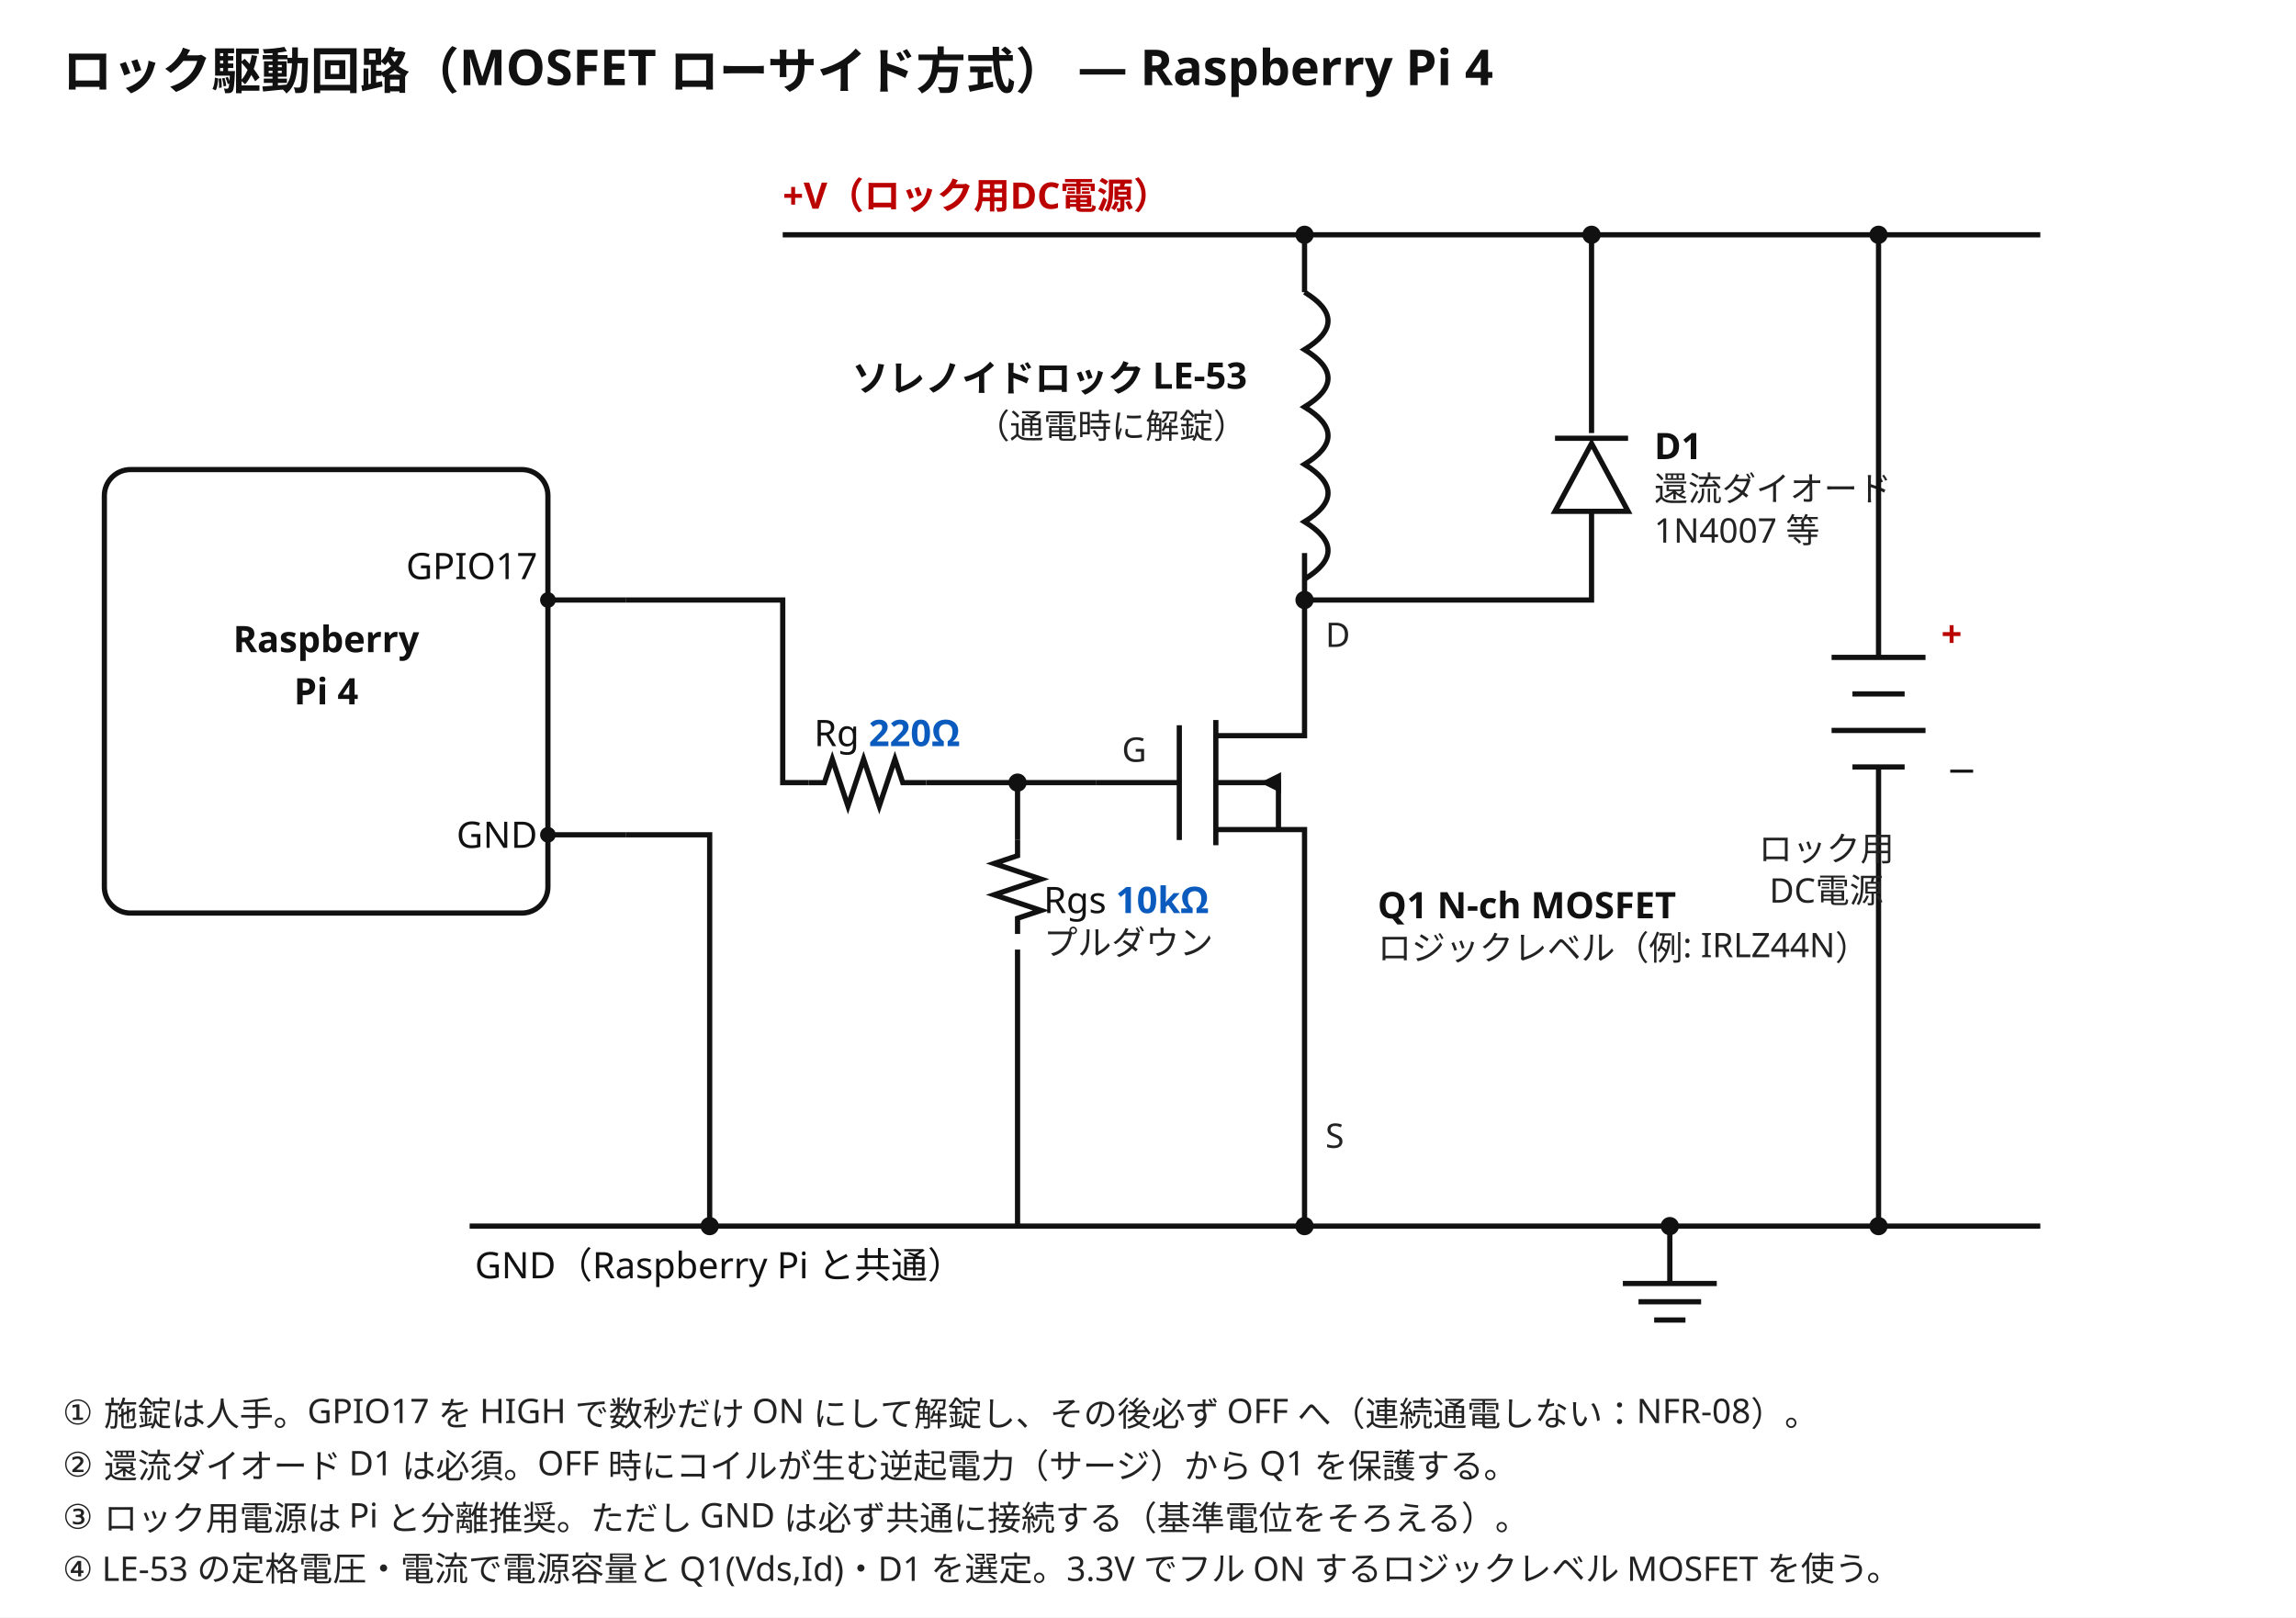
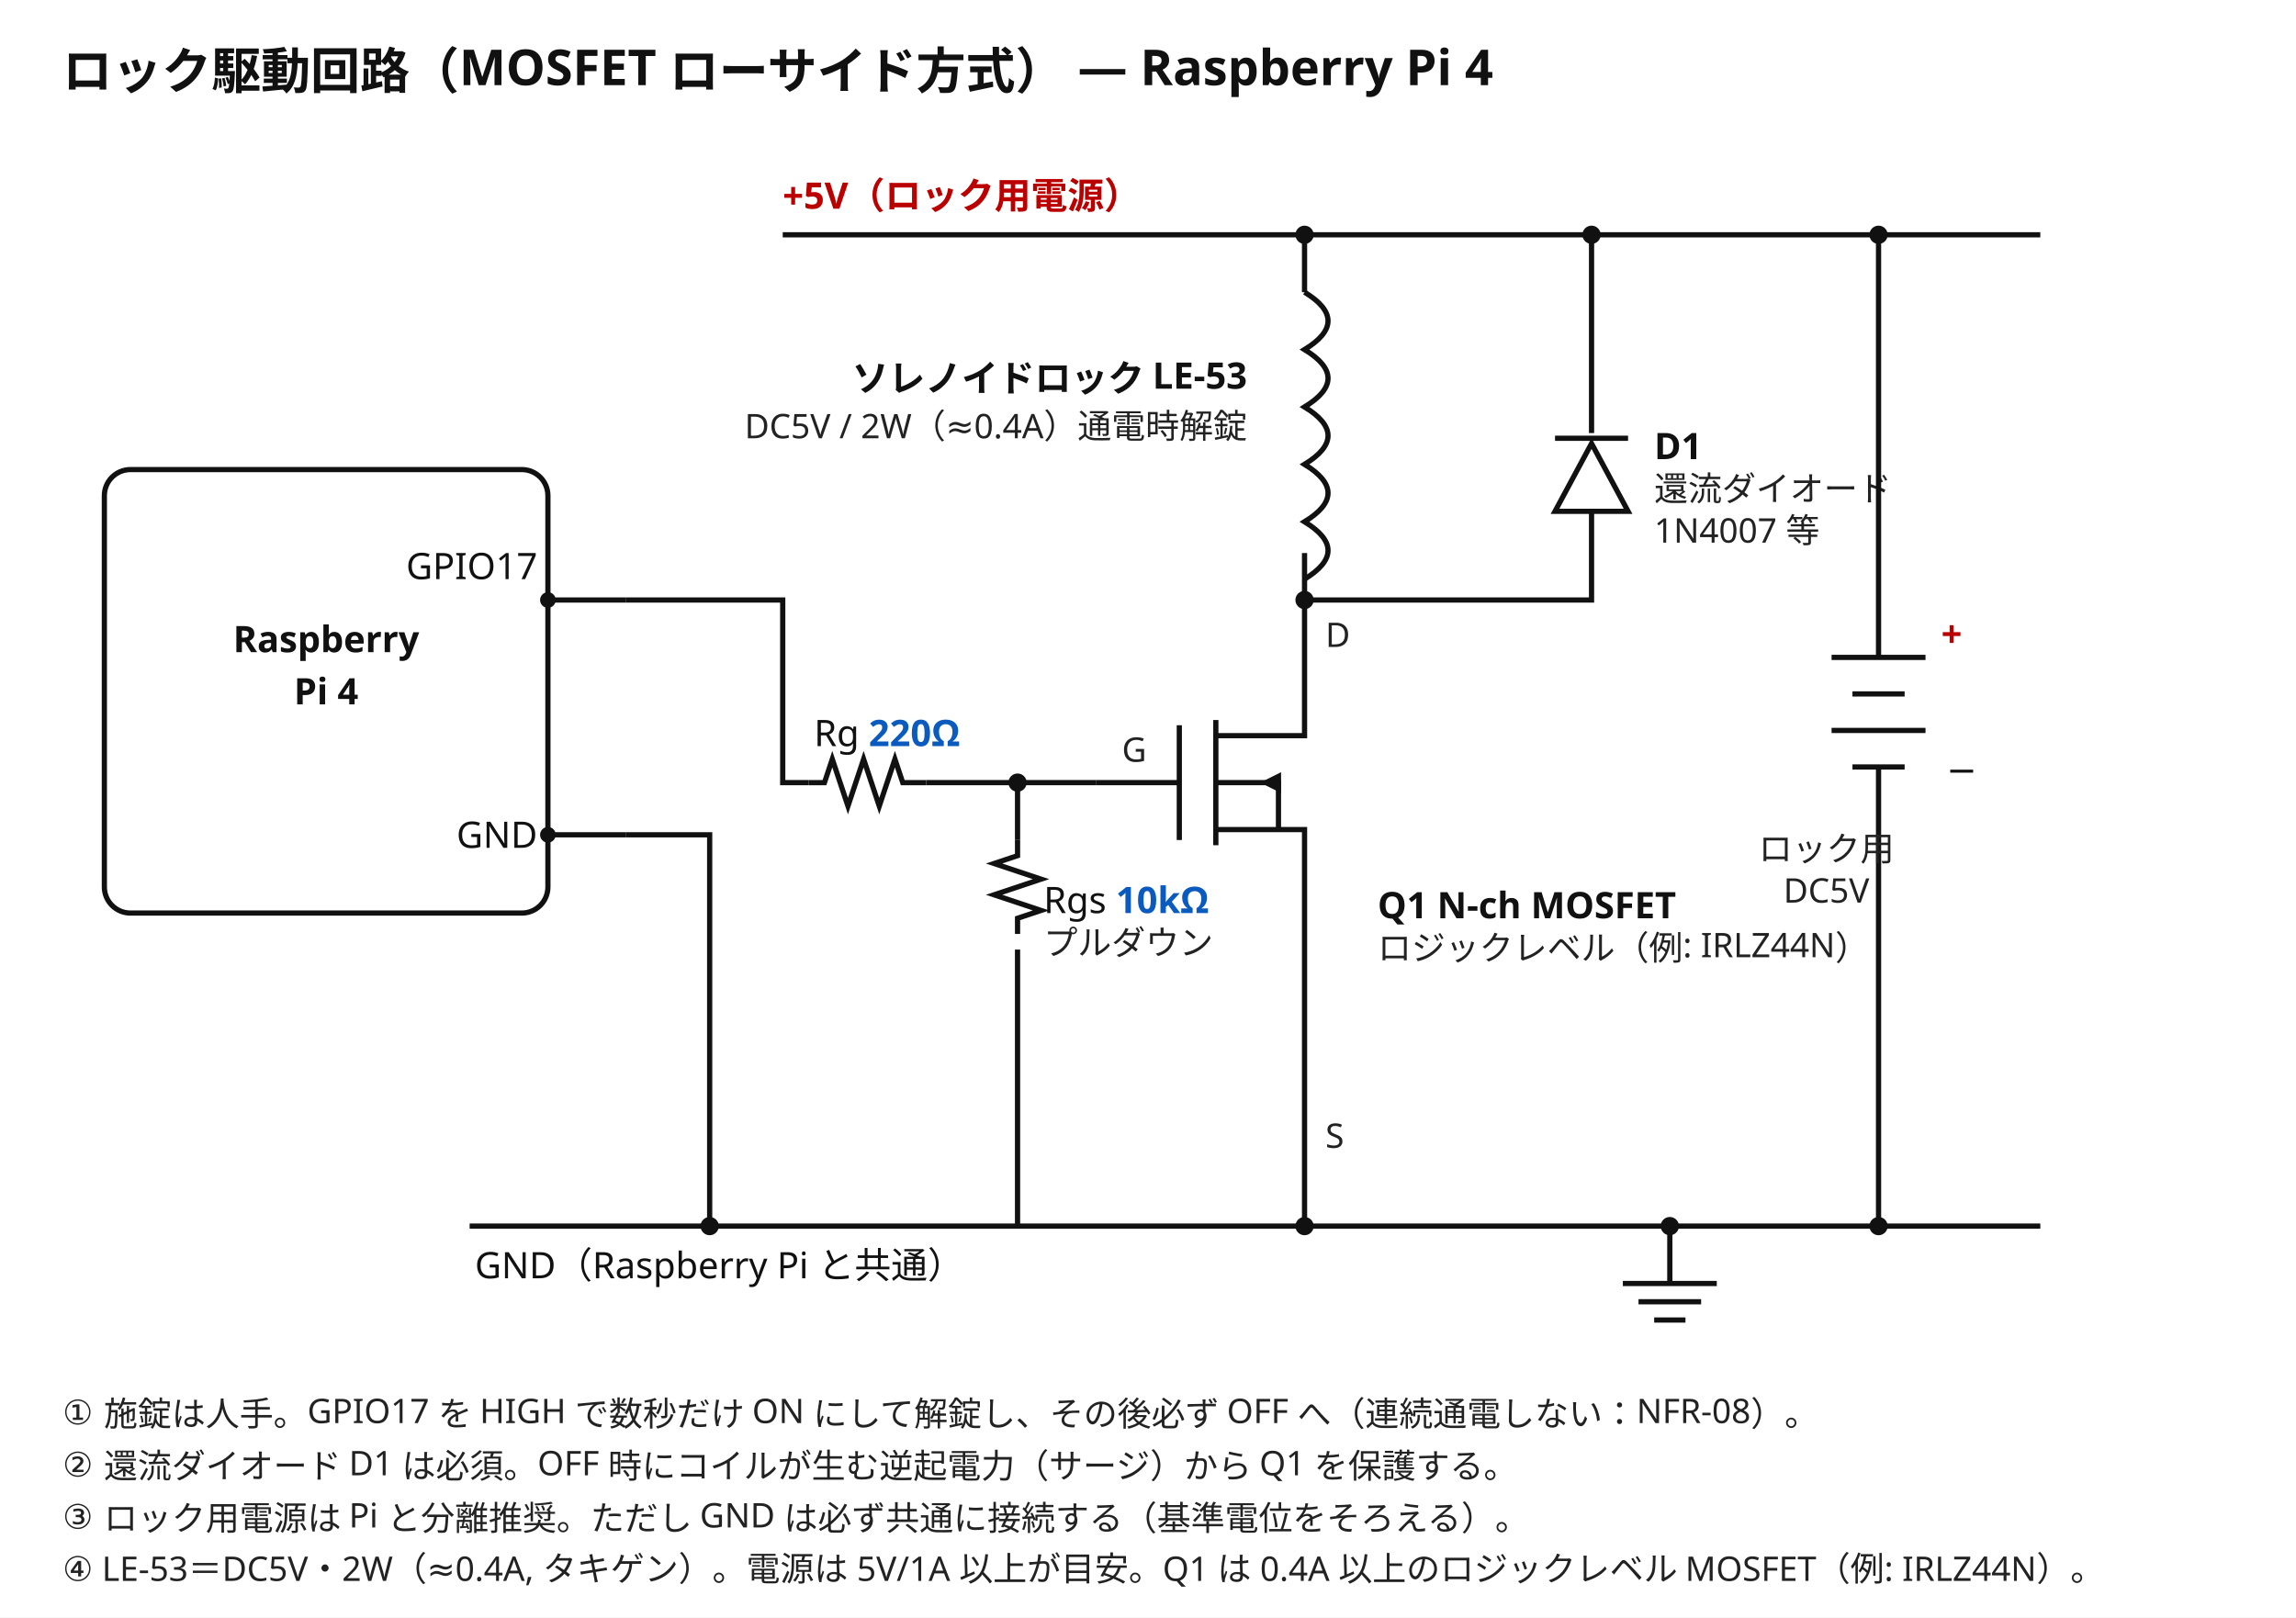
<svg xmlns="http://www.w3.org/2000/svg" viewBox="0 0 880 620" font-family="'Segoe UI',system-ui,sans-serif">
  <style>
    .wire{stroke:#111;stroke-width:2;fill:none}
    .comp{stroke:#111;stroke-width:2;fill:none}
    .fillw{fill:#fff;stroke:#111;stroke-width:2}
    .node{fill:#111}
    .lbl{fill:#111;font-size:14px}
    .val{fill:#0b5bbf;font-size:14px;font-weight:600}
    .ttl{fill:#111;font-size:19px;font-weight:700}
    .note{fill:#222;font-size:13px}
    .rail{fill:#b00;font-size:14px;font-weight:700}
  </style>
  <rect x="0" y="0" width="880" height="620" fill="#ffffff" />
  <text x="24" y="34" class="ttl">ロック駆動回路（MOSFET ローサイド方式） ― Raspberry Pi 4</text>
  <line x1="300" y1="90" x2="782" y2="90" class="wire" />
-   <text x="300" y="80" class="rail">+V（ロック用DC電源）</text>
+   <text x="300" y="80" class="rail">+5V（ロック用電源）</text>
  <line x1="180" y1="470" x2="782" y2="470" class="wire" />
  <text x="182" y="490" class="lbl">GND（Raspberry Pi と共通）</text>
  <rect x="40" y="180" width="170" height="170" rx="10" class="fillw" />
  <text x="125" y="250" text-anchor="middle" class="lbl" font-weight="700">Raspberry</text>
  <text x="125" y="270" text-anchor="middle" class="lbl" font-weight="700">Pi 4</text>
  <line x1="210" y1="230" x2="240" y2="230" class="wire" />
  <circle cx="210" cy="230" r="3" class="node" />
  <text x="206" y="222" text-anchor="end" class="lbl">GPIO17</text>
  <line x1="210" y1="320" x2="240" y2="320" class="wire" />
  <circle cx="210" cy="320" r="3" class="node" />
  <text x="206" y="325" text-anchor="end" class="lbl">GND</text>
  <polyline points="240,230 300,230 300,300 310,300" class="wire" />
  <path d="M310,300 l6,0 l3,-9 l6,18 l6,-18 l6,18 l6,-18 l3,9 l9,0" class="comp" />
  <text x="312" y="286" class="lbl">Rg <tspan class="val">220Ω</tspan>
  </text>
  <line x1="355" y1="300" x2="420" y2="300" class="wire" />
  <circle cx="390" cy="300" r="3.5" class="node" />
  <line x1="390" y1="300" x2="390" y2="322" class="wire" />
  <path d="M390,322 l0,6 l-9,3 l18,6 l-18,6 l18,6 l-9,3 l0,6" class="comp" />
  <line x1="390" y1="364" x2="390" y2="470" class="wire" />
  <text x="400" y="350" class="lbl">Rgs <tspan class="val">10kΩ</tspan>
  </text>
  <text x="400" y="366" class="note">プルダウン</text>
  <line x1="420" y1="300" x2="452" y2="300" class="wire" />
  <line x1="452" y1="278" x2="452" y2="322" class="comp" />
  <line x1="466" y1="276" x2="466" y2="324" class="comp" />
  <polyline points="466,282 500,282 500,230" class="wire" />
  <polyline points="466,318 500,318 500,470" class="wire" />
  <polyline points="466,300 490,300 490,318" class="wire" />
  <polygon points="483,300 491,296 491,304" class="node" />
  <text x="528" y="352" class="lbl" font-weight="700">Q1  N-ch MOSFET</text>
  <text x="528" y="368" class="note">ロジックレベル（例: IRLZ44N）</text>
  <text x="508" y="248" class="note">D</text>
  <text x="508" y="440" class="note">S</text>
  <text x="430" y="292" class="note">G</text>
  <circle cx="500" cy="230" r="3.5" class="node" />
  <circle cx="500" cy="470" r="3.5" class="node" />
  <line x1="500" y1="90" x2="500" y2="112" class="wire" />
  <circle cx="500" cy="90" r="3.5" class="node" />
  <path d="M500,112 q18,11 0,22 q18,11 0,22 q18,11 0,22 q18,11 0,22 q18,11 0,22" class="comp" />
  <line x1="500" y1="212" x2="500" y2="230" class="wire" />
  <text x="478" y="150" text-anchor="end" class="lbl" font-weight="700">ソレノイドロック LE-53</text>
-   <text x="478" y="168" text-anchor="end" class="note">（通電時に解錠）</text>
+   <text x="478" y="168" text-anchor="end" class="note">DC5V / 2W（≈0.4A）通電時解錠</text>
  <polyline points="610,90 610,166" class="wire" />
  <circle cx="610" cy="90" r="3.5" class="node" />
  <line x1="596" y1="168" x2="624" y2="168" class="comp" />
  <polygon points="596,196 624,196 610,170" class="fillw" />
  <polyline points="610,196 610,230 500,230" class="wire" />
  <text x="634" y="176" class="lbl" font-weight="700">D1</text>
  <text x="634" y="192" class="note">還流ダイオード</text>
  <text x="634" y="208" class="note">1N4007 等</text>
  <polyline points="720,90 720,252" class="wire" />
  <circle cx="720" cy="90" r="3.5" class="node" />
  <line x1="702" y1="252" x2="738" y2="252" class="comp" />
  <line x1="710" y1="266" x2="730" y2="266" class="comp" />
  <line x1="702" y1="280" x2="738" y2="280" class="comp" />
  <line x1="710" y1="294" x2="730" y2="294" class="comp" />
  <polyline points="720,294 720,470" class="wire" />
  <circle cx="720" cy="470" r="3.5" class="node" />
  <text x="744" y="248" class="rail">+</text>
  <text x="746" y="300" class="lbl">−</text>
  <text x="700" y="330" text-anchor="middle" class="note">ロック用</text>
-   <text x="700" y="346" text-anchor="middle" class="note">DC電源</text>
+   <text x="700" y="346" text-anchor="middle" class="note">DC5V</text>
  <line x1="640" y1="470" x2="640" y2="492" class="wire" />
  <circle cx="640" cy="470" r="3.5" class="node" />
  <line x1="622" y1="492" x2="658" y2="492" class="comp" />
  <line x1="628" y1="499" x2="652" y2="499" class="comp" />
  <line x1="634" y1="506" x2="646" y2="506" class="comp" />
  <polyline points="240,320 272,320 272,470" class="wire" />
  <circle cx="272" cy="470" r="3.5" class="node" />
  <text x="24" y="546" class="note">① 施錠は人手。GPIO17 を HIGH で数秒だけ ON にして解錠し、その後必ず OFF へ（連続通電しない：NFR-08）。</text>
  <text x="24" y="566" class="note">② 還流ダイオード D1 は必須。OFF 時にコイルが生む逆起電力（サージ）から Q1 を保護する。</text>
  <text x="24" y="586" class="note">③ ロック用電源は Pi と分離推奨。ただし GND は必ず共通に接続する（基準電位をそろえる）。</text>
-   <text x="24" y="606" class="note">④ LE-53 の定格電圧・電流で電源容量と Q1(Vds,Id)・D1 を選定。3.3V でフル ON するロジックレベル MOSFET を使う。</text>
+   <text x="24" y="606" class="note">④ LE-53＝DC5V・2W（≈0.4A, タキゲン）。電源は 5V/1A 以上が目安。Q1 は 0.4A 以上のロジックレベル MOSFET（例: IRLZ44N）。</text>
</svg>
